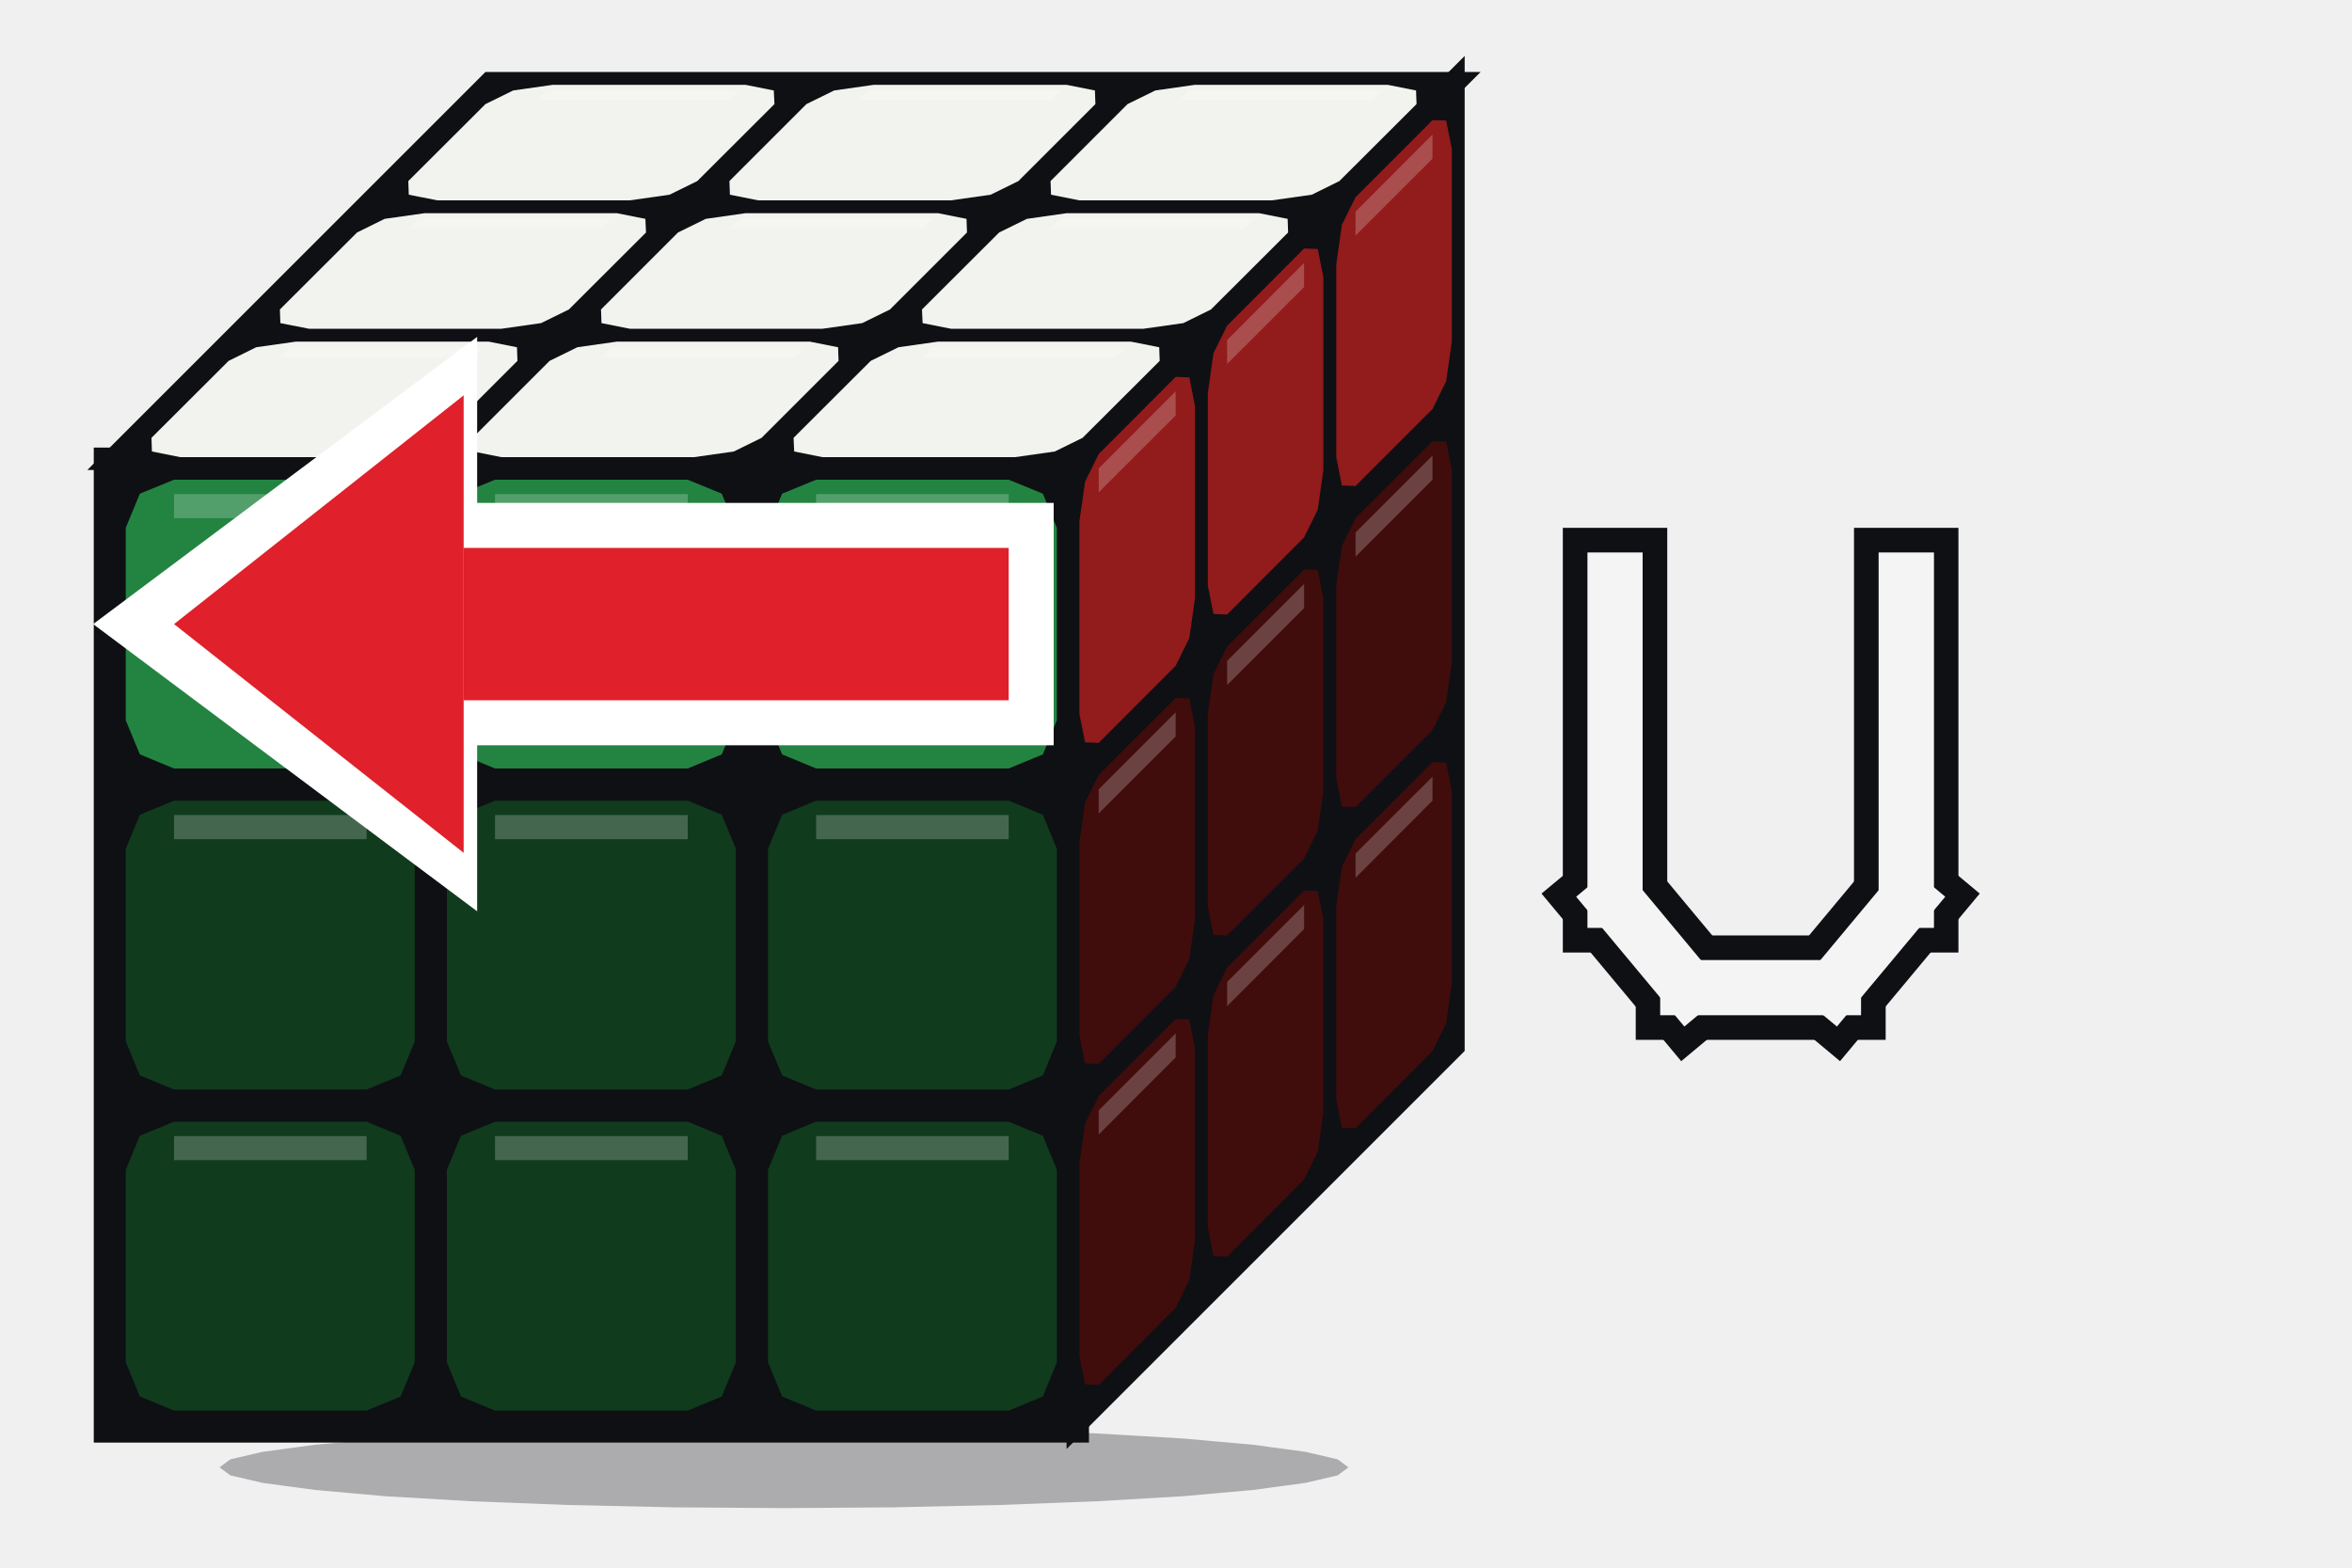
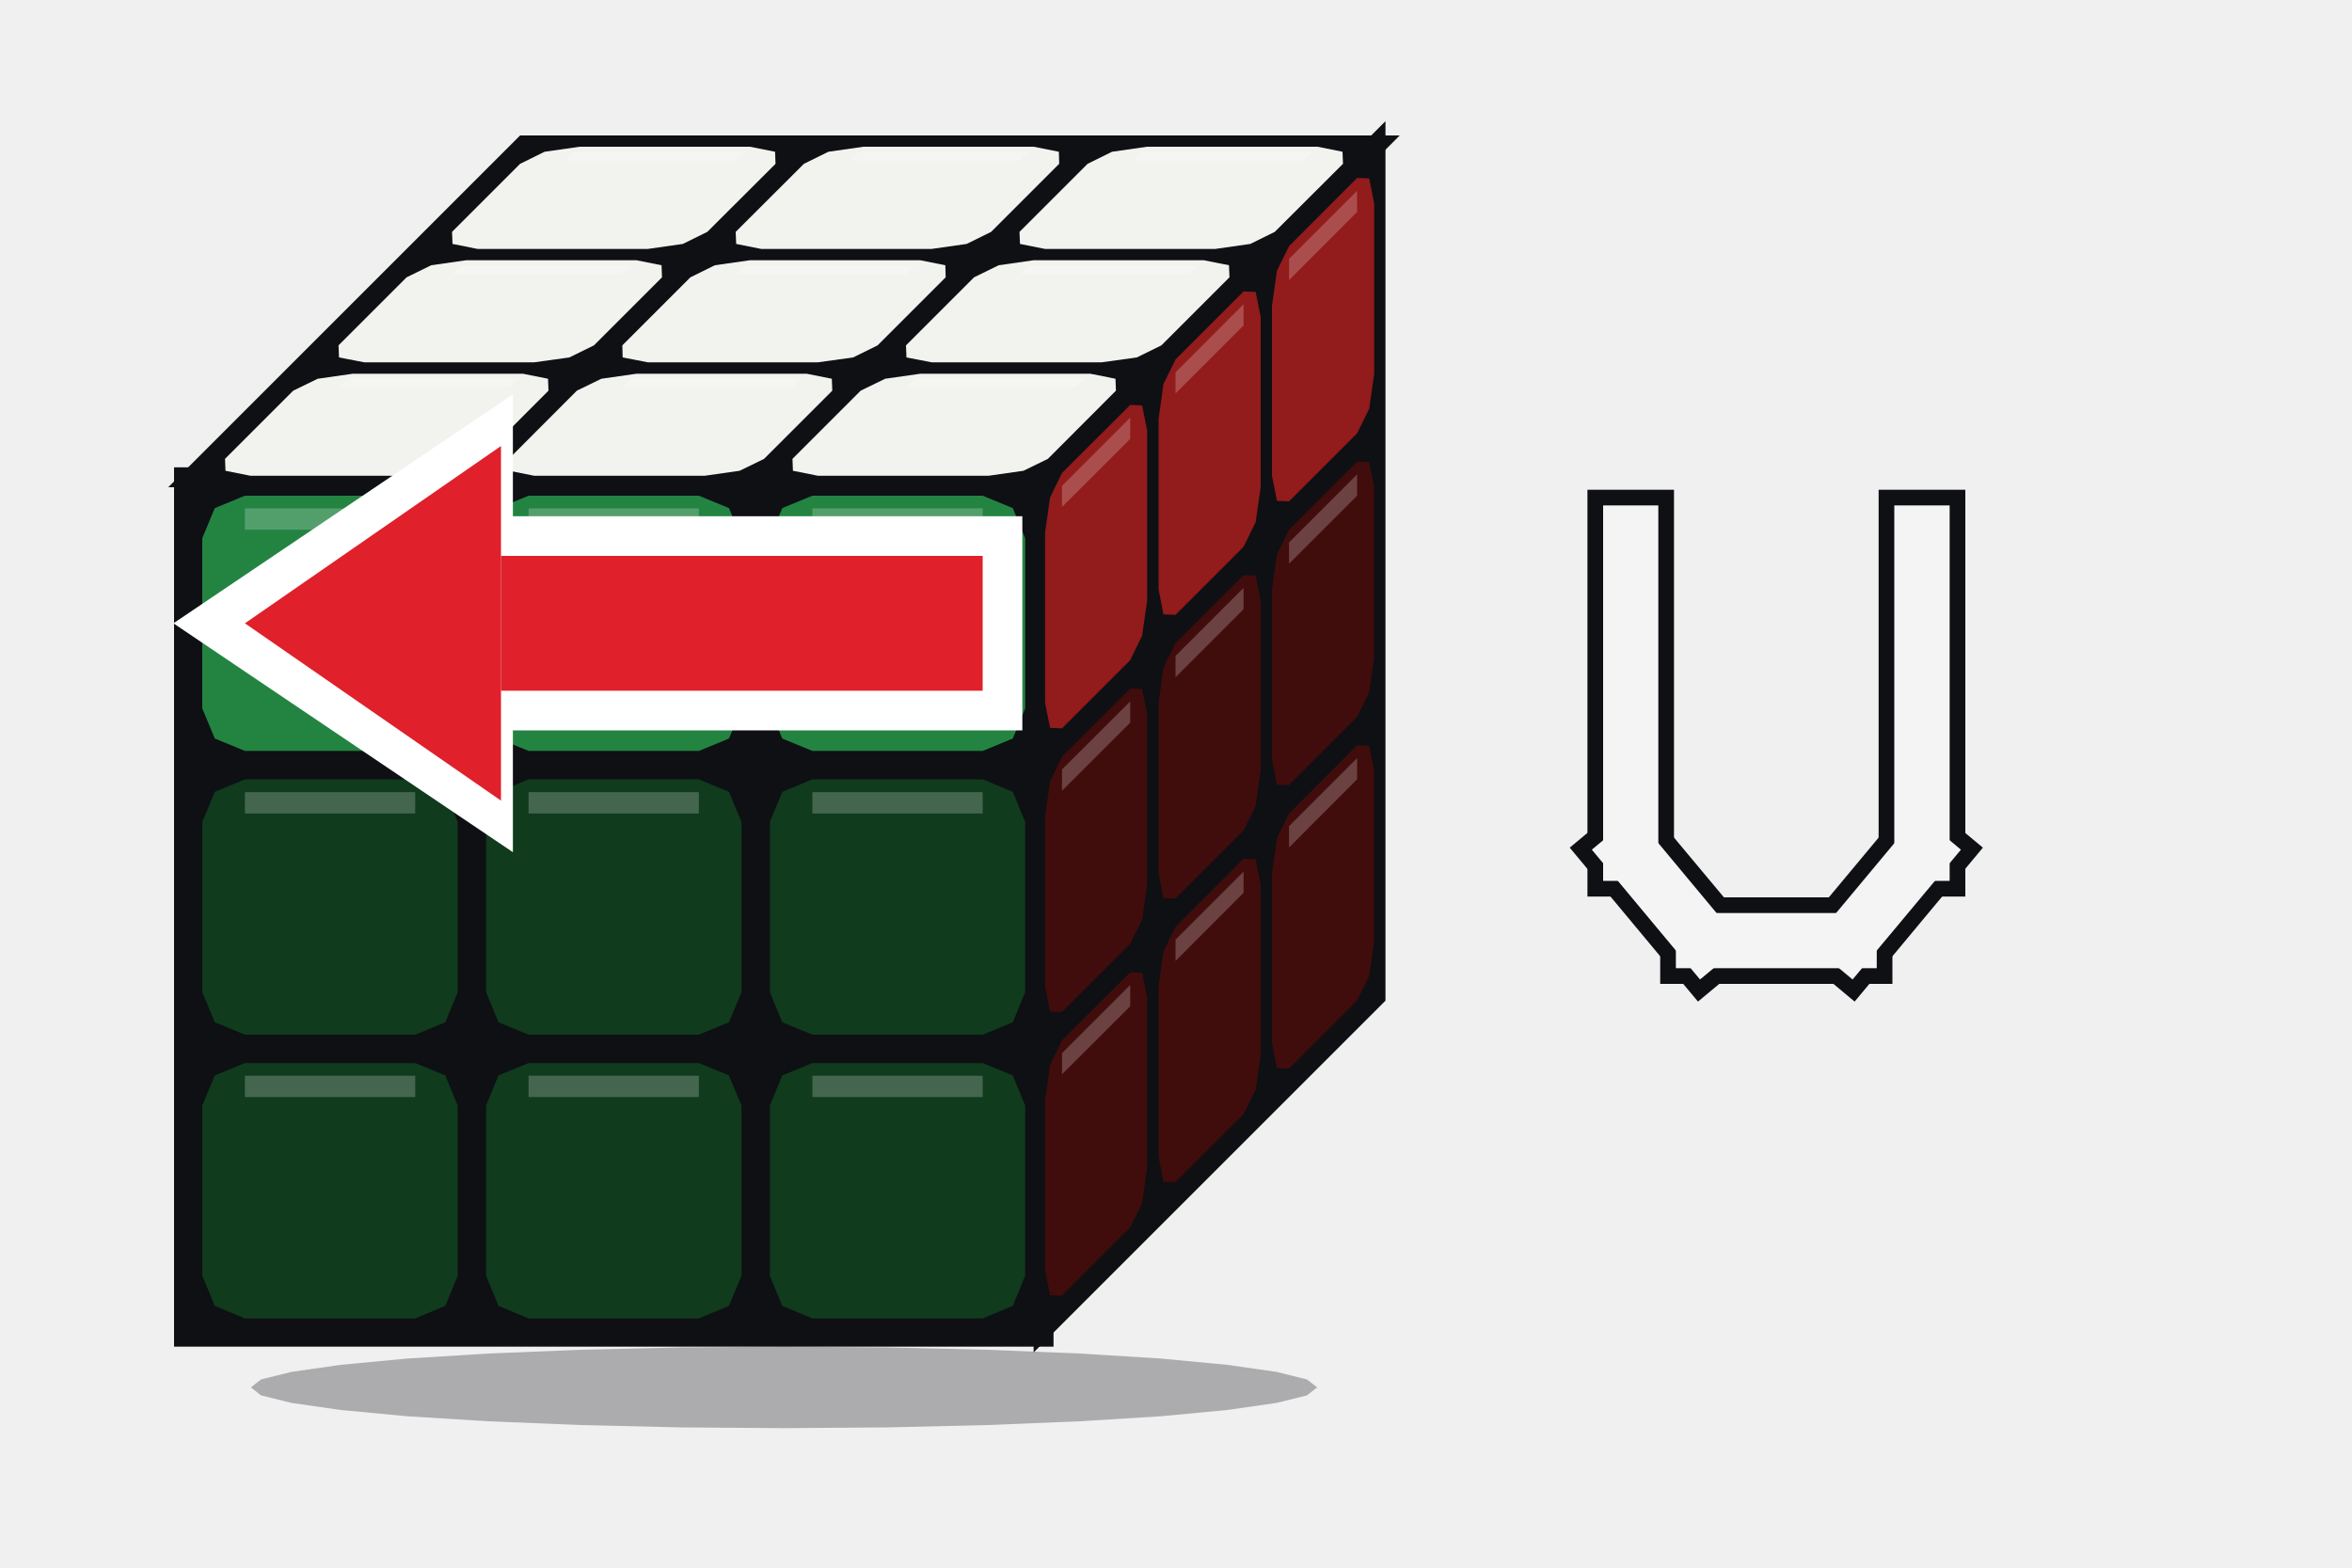
<svg xmlns="http://www.w3.org/2000/svg" viewBox="0 0 150.00 100.00" width="144" height="96">
-   <polygon points="86.00,93.60 85.31,94.11 83.26,94.59 79.93,95.04 75.46,95.44 70.00,95.76 63.78,96.00 57.02,96.15 50.00,96.20 42.98,96.15 36.22,96.00 30.00,95.76 24.54,95.44 20.07,95.04 16.74,94.59 14.69,94.11 14.00,93.60 14.69,93.09 16.74,92.61 20.07,92.16 24.54,91.76 30.00,91.44 36.22,91.20 42.98,91.05 50.00,91.00 57.02,91.05 63.78,91.20 70.00,91.44 75.46,91.76 79.93,92.16 83.26,92.61 85.31,93.09" fill="#0e1014" fill-opacity="0.30" />
-   <polygon points="5.98,92.02 69.45,92.02 69.45,28.55 5.98,28.55" fill="#0e1014" />
-   <polygon points="5.57,29.98 69.04,29.98 94.43,4.59 30.96,4.59" fill="#0e1014" />
-   <polygon points="68.02,92.43 93.41,67.04 93.41,3.57 68.02,28.96" fill="#0e1014" />
-   <polygon points="49.39,6.64 49.35,5.77 47.54,5.41 35.26,5.41 32.73,5.77 30.96,6.64 26.04,11.55 26.07,12.42 27.89,12.78 40.17,12.78 42.70,12.42 44.47,11.55" fill="#f2f2ee" />
-   <polygon points="34.27,6.39 46.56,6.39 47.17,5.78 34.89,5.78" fill="#ffffff" fill-opacity="0.22" />
-   <polygon points="69.86,6.64 69.83,5.77 68.02,5.41 55.73,5.41 53.20,5.77 51.43,6.64 46.52,11.55 46.55,12.42 48.36,12.78 60.65,12.78 63.18,12.42 64.95,11.55" fill="#f2f2ee" />
-   <polygon points="54.75,6.39 67.04,6.39 67.65,5.78 55.36,5.78" fill="#ffffff" fill-opacity="0.22" />
-   <polygon points="90.34,6.64 90.31,5.77 88.50,5.41 76.21,5.41 73.68,5.77 71.91,6.64 67.00,11.55 67.03,12.42 68.84,12.78 81.12,12.78 83.66,12.42 85.42,11.55" fill="#f2f2ee" />
-   <polygon points="75.23,6.39 87.51,6.39 88.13,5.78 75.84,5.78" fill="#ffffff" fill-opacity="0.22" />
-   <polygon points="41.20,14.83 41.16,13.96 39.35,13.60 27.07,13.60 24.53,13.96 22.77,14.83 17.85,19.74 17.88,20.61 19.70,20.97 31.98,20.97 34.51,20.61 36.28,19.74" fill="#f2f2ee" />
-   <polygon points="26.08,14.58 38.37,14.58 38.98,13.97 26.70,13.97" fill="#ffffff" fill-opacity="0.22" />
-   <polygon points="61.67,14.83 61.64,13.96 59.83,13.60 47.54,13.60 45.01,13.96 43.24,14.83 38.33,19.74 38.36,20.61 40.17,20.97 52.46,20.97 54.99,20.61 56.76,19.74" fill="#f2f2ee" />
-   <polygon points="46.56,14.58 58.85,14.58 59.46,13.97 47.17,13.97" fill="#ffffff" fill-opacity="0.22" />
-   <polygon points="82.15,14.83 82.12,13.96 80.30,13.60 68.02,13.60 65.49,13.96 63.72,14.83 58.80,19.74 58.84,20.61 60.65,20.97 72.93,20.97 75.47,20.61 77.23,19.74" fill="#f2f2ee" />
-   <polygon points="67.04,14.58 79.32,14.58 79.94,13.97 67.65,13.97" fill="#ffffff" fill-opacity="0.22" />
-   <polygon points="33.00,23.02 32.97,22.15 31.16,21.79 18.88,21.79 16.34,22.15 14.58,23.02 9.66,27.93 9.69,28.80 11.50,29.16 23.79,29.16 26.32,28.80 28.09,27.93" fill="#f2f2ee" />
-   <polygon points="17.89,22.77 30.18,22.77 30.79,22.16 18.51,22.16" fill="#ffffff" fill-opacity="0.22" />
-   <polygon points="53.48,23.02 53.45,22.15 51.64,21.79 39.35,21.79 36.82,22.15 35.05,23.02 30.14,27.93 30.17,28.80 31.98,29.16 44.27,29.16 46.80,28.80 48.57,27.93" fill="#f2f2ee" />
-   <polygon points="38.37,22.77 50.66,22.77 51.27,22.16 38.98,22.16" fill="#ffffff" fill-opacity="0.22" />
-   <polygon points="73.96,23.02 73.93,22.15 72.11,21.79 59.83,21.79 57.30,22.15 55.53,23.02 50.61,27.93 50.65,28.80 52.46,29.16 64.74,29.16 67.27,28.80 69.04,27.93" fill="#f2f2ee" />
-   <polygon points="58.85,22.77 71.13,22.77 71.75,22.16 59.46,22.16" fill="#ffffff" fill-opacity="0.22" />
-   <polygon points="76.21,25.89 75.85,24.07 74.98,24.04 70.07,28.96 69.20,30.73 68.84,33.26 68.84,45.54 69.20,47.35 70.07,47.39 74.98,42.47 75.85,40.70 76.21,38.17" fill="#921b1b" />
-   <polygon points="70.07,31.41 74.98,26.50 74.98,24.96 70.07,29.88" fill="#ffffff" fill-opacity="0.22" />
-   <polygon points="84.40,17.70 84.04,15.88 83.17,15.85 78.26,20.77 77.39,22.53 77.03,25.07 77.03,37.35 77.39,39.16 78.26,39.20 83.17,34.28 84.04,32.51 84.40,29.98" fill="#921b1b" />
-   <polygon points="78.26,23.22 83.17,18.31 83.17,16.77 78.26,21.69" fill="#ffffff" fill-opacity="0.22" />
-   <polygon points="92.59,9.50 92.23,7.69 91.36,7.66 86.45,12.58 85.58,14.34 85.22,16.88 85.22,29.16 85.58,30.97 86.45,31.00 91.36,26.09 92.23,24.32 92.59,21.79" fill="#921b1b" />
-   <polygon points="86.45,15.03 91.36,10.12 91.36,8.58 86.45,13.50" fill="#ffffff" fill-opacity="0.22" />
-   <polygon points="76.21,46.36 75.85,44.55 74.98,44.52 70.07,49.43 69.20,51.20 68.84,53.73 68.84,66.02 69.20,67.83 70.07,67.86 74.98,62.95 75.85,61.18 76.21,58.65" fill="#410c0c" />
-   <polygon points="70.07,51.89 74.98,46.98 74.98,45.44 70.07,50.35" fill="#ffffff" fill-opacity="0.22" />
-   <polygon points="84.40,38.17 84.04,36.36 83.17,36.33 78.26,41.24 77.39,43.01 77.03,45.54 77.03,57.83 77.39,59.64 78.26,59.67 83.17,54.76 84.04,52.99 84.40,50.46" fill="#410c0c" />
-   <polygon points="78.26,43.70 83.17,38.79 83.17,37.25 78.26,42.16" fill="#ffffff" fill-opacity="0.22" />
-   <polygon points="92.59,29.98 92.23,28.17 91.36,28.14 86.45,33.05 85.58,34.82 85.22,37.35 85.22,49.64 85.58,51.45 86.45,51.48 91.36,46.57 92.23,44.80 92.59,42.27" fill="#410c0c" />
-   <polygon points="86.45,35.51 91.36,30.60 91.36,29.06 86.45,33.97" fill="#ffffff" fill-opacity="0.22" />
-   <polygon points="76.21,66.84 75.85,65.03 74.98,65.00 70.07,69.91 69.20,71.68 68.84,74.21 68.84,86.50 69.20,88.31 70.07,88.34 74.98,83.42 75.85,81.66 76.21,79.12" fill="#410c0c" />
-   <polygon points="70.07,72.37 74.98,67.45 74.98,65.92 70.07,70.83" fill="#ffffff" fill-opacity="0.22" />
-   <polygon points="84.40,58.65 84.04,56.84 83.17,56.80 78.26,61.72 77.39,63.49 77.03,66.02 77.03,78.30 77.39,80.12 78.26,80.15 83.17,75.23 84.04,73.47 84.40,70.93" fill="#410c0c" />
-   <polygon points="78.26,64.18 83.17,59.26 83.17,57.73 78.26,62.64" fill="#ffffff" fill-opacity="0.22" />
-   <polygon points="92.59,50.46 92.23,48.65 91.36,48.61 86.45,53.53 85.58,55.30 85.22,57.83 85.22,70.11 85.58,71.93 86.45,71.96 91.36,67.04 92.23,65.27 92.59,62.74" fill="#410c0c" />
-   <polygon points="86.45,55.99 91.36,51.07 91.36,49.54 86.45,54.45" fill="#ffffff" fill-opacity="0.22" />
-   <polygon points="26.45,33.67 25.55,31.49 23.38,30.60 11.10,30.60 8.92,31.49 8.02,33.67 8.02,45.95 8.92,48.12 11.10,49.02 23.38,49.02 25.55,48.12 26.45,45.95" fill="#238442" />
-   <polygon points="11.10,33.05 23.38,33.05 23.38,31.52 11.10,31.52" fill="#ffffff" fill-opacity="0.22" />
-   <polygon points="46.93,33.67 46.03,31.49 43.86,30.60 31.57,30.60 29.40,31.49 28.50,33.67 28.50,45.95 29.40,48.12 31.57,49.02 43.86,49.02 46.03,48.12 46.93,45.95" fill="#238442" />
-   <polygon points="31.57,33.05 43.86,33.05 43.86,31.52 31.57,31.52" fill="#ffffff" fill-opacity="0.22" />
-   <polygon points="67.40,33.67 66.51,31.49 64.33,30.60 52.05,30.60 49.88,31.49 48.98,33.67 48.98,45.95 49.88,48.12 52.05,49.02 64.33,49.02 66.51,48.12 67.40,45.95" fill="#238442" />
-   <polygon points="52.05,33.05 64.33,33.05 64.33,31.52 52.05,31.52" fill="#ffffff" fill-opacity="0.22" />
-   <polygon points="26.45,54.14 25.55,51.97 23.38,51.07 11.10,51.07 8.92,51.97 8.02,54.14 8.02,66.43 8.92,68.60 11.10,69.50 23.38,69.50 25.55,68.60 26.45,66.43" fill="#103b1d" />
-   <polygon points="11.10,53.53 23.38,53.53 23.38,51.99 11.10,51.99" fill="#ffffff" fill-opacity="0.22" />
-   <polygon points="46.93,54.14 46.03,51.97 43.86,51.07 31.57,51.07 29.40,51.97 28.50,54.14 28.50,66.43 29.40,68.60 31.57,69.50 43.86,69.50 46.03,68.60 46.93,66.43" fill="#103b1d" />
-   <polygon points="31.57,53.53 43.86,53.53 43.86,51.99 31.57,51.99" fill="#ffffff" fill-opacity="0.22" />
-   <polygon points="67.40,54.14 66.51,51.97 64.33,51.07 52.05,51.07 49.88,51.97 48.98,54.14 48.98,66.43 49.88,68.60 52.05,69.50 64.33,69.50 66.51,68.60 67.40,66.43" fill="#103b1d" />
-   <polygon points="52.05,53.53 64.33,53.53 64.33,51.99 52.05,51.99" fill="#ffffff" fill-opacity="0.22" />
-   <polygon points="26.45,74.62 25.55,72.45 23.38,71.55 11.10,71.55 8.92,72.45 8.02,74.62 8.02,86.90 8.92,89.08 11.10,89.98 23.38,89.98 25.55,89.08 26.45,86.90" fill="#103b1d" />
-   <polygon points="11.10,74.00 23.38,74.00 23.38,72.47 11.10,72.47" fill="#ffffff" fill-opacity="0.22" />
-   <polygon points="46.93,74.62 46.03,72.45 43.86,71.55 31.57,71.55 29.40,72.45 28.50,74.62 28.50,86.90 29.40,89.08 31.57,89.98 43.86,89.98 46.03,89.08 46.93,86.90" fill="#103b1d" />
-   <polygon points="31.57,74.00 43.86,74.00 43.86,72.47 31.57,72.47" fill="#ffffff" fill-opacity="0.22" />
-   <polygon points="67.40,74.62 66.51,72.45 64.33,71.55 52.05,71.55 49.88,72.45 48.98,74.62 48.98,86.90 49.88,89.08 52.05,89.98 64.33,89.98 66.51,89.08 67.40,86.90" fill="#103b1d" />
-   <polygon points="52.05,74.00 64.33,74.00 64.33,72.47 52.05,72.47" fill="#ffffff" fill-opacity="0.22" />
-   <polygon points="67.20,47.54 29.57,47.54 29.57,32.08 67.20,32.08" fill="#ffffff" />
-   <polygon points="30.43,58.13 5.94,39.81 30.43,21.49" fill="#ffffff" />
-   <polygon points="64.33,44.67 29.57,44.67 29.57,34.95 64.33,34.95" fill="#e0202a" />
-   <polygon points="29.57,54.40 11.10,39.81 29.57,25.22" fill="#e0202a" />
-   <polygon points="99.67,33.67 99.67,60.76 106.33,60.76 106.33,33.67" fill="#0e1014" />
-   <polygon points="98.31,57.00 107.22,67.69 112.33,63.43 103.43,52.74" fill="#0e1014" />
-   <polygon points="104.32,66.33 120.26,66.33 120.26,59.67 104.32,59.67" fill="#0e1014" />
-   <polygon points="117.35,67.69 126.26,57.00 121.15,52.74 112.24,63.43" fill="#0e1014" />
-   <polygon points="124.90,60.76 124.90,33.67 118.24,33.67 118.24,60.76" fill="#0e1014" />
-   <polygon points="101.24,35.24 101.24,59.19 104.76,59.19 104.76,35.24" fill="#f4f4f4" />
-   <polygon points="100.52,57.20 107.42,65.48 110.13,63.23 103.23,54.94" fill="#f4f4f4" />
-   <polygon points="105.88,64.76 118.69,64.76 118.69,61.24 105.88,61.24" fill="#f4f4f4" />
-   <polygon points="117.15,65.48 124.06,57.20 121.35,54.94 114.44,63.23" fill="#f4f4f4" />
-   <polygon points="123.34,59.19 123.34,35.24 119.81,35.24 119.81,59.19" fill="#f4f4f4" />
+   <polygon points="84.00,88.50 83.35,89.01 81.41,89.49 78.27,89.94 74.04,90.34 68.89,90.66 63.01,90.90 56.63,91.05 50.00,91.10 43.37,91.05 36.99,90.90 31.11,90.66 25.96,90.34 21.73,89.94 18.59,89.49 16.65,89.01 16.00,88.50 16.65,87.99 18.59,87.51 21.73,87.06 25.96,86.66 31.11,86.34 36.99,86.10 43.37,85.95 50.00,85.90 56.63,85.95 63.01,86.10 68.89,86.34 74.04,86.66 78.27,87.06 81.41,87.51 83.35,87.99" fill="#0e1014" fill-opacity="0.30" />
+   <polygon points="11.10,85.90 67.19,85.90 67.19,29.81 11.10,29.81" fill="#0e1014" />
+   <polygon points="10.73,31.08 66.83,31.08 89.27,8.64 33.17,8.64" fill="#0e1014" />
+   <polygon points="65.92,86.27 88.36,63.83 88.36,7.73 65.92,30.17" fill="#0e1014" />
+   <polygon points="49.46,10.45 49.43,9.68 47.83,9.36 36.97,9.36 34.73,9.68 33.17,10.45 28.83,14.79 28.86,15.56 30.46,15.88 41.31,15.88 43.55,15.56 45.11,14.79" fill="#f2f2ee" />
+   <polygon points="36.10,10.23 46.96,10.23 47.50,9.69 36.65,9.69" fill="#ffffff" fill-opacity="0.22" />
+   <polygon points="67.55,10.45 67.53,9.68 65.92,9.36 55.07,9.36 52.83,9.68 51.27,10.45 46.92,14.79 46.95,15.56 48.55,15.88 59.41,15.88 61.65,15.56 63.21,14.79" fill="#f2f2ee" />
+   <polygon points="54.20,10.23 65.06,10.23 65.60,9.69 54.74,9.69" fill="#ffffff" fill-opacity="0.22" />
+   <polygon points="85.65,10.45 85.62,9.68 84.02,9.36 73.16,9.36 70.92,9.68 69.36,10.45 65.02,14.79 65.05,15.56 66.65,15.88 77.50,15.88 79.74,15.56 81.30,14.79" fill="#f2f2ee" />
+   <polygon points="72.29,10.23 83.15,10.23 83.69,9.69 72.84,9.69" fill="#ffffff" fill-opacity="0.22" />
+   <polygon points="42.22,17.69 42.19,16.92 40.59,16.60 29.73,16.60 27.50,16.92 25.93,17.69 21.59,22.03 21.62,22.80 23.22,23.11 34.08,23.11 36.31,22.80 37.88,22.03" fill="#f2f2ee" />
+   <polygon points="28.86,17.47 39.72,17.47 40.26,16.93 29.41,16.93" fill="#ffffff" fill-opacity="0.22" />
+   <polygon points="60.31,17.69 60.29,16.92 58.69,16.60 47.83,16.60 45.59,16.92 44.03,17.69 39.69,22.03 39.71,22.80 41.31,23.11 52.17,23.11 54.41,22.80 55.97,22.03" fill="#f2f2ee" />
+   <polygon points="46.96,17.47 57.82,17.47 58.36,16.93 47.50,16.93" fill="#ffffff" fill-opacity="0.22" />
+   <polygon points="78.41,17.69 78.38,16.92 76.78,16.60 65.92,16.60 63.69,16.92 62.12,17.69 57.78,22.03 57.81,22.80 59.41,23.11 70.27,23.11 72.50,22.80 74.07,22.03" fill="#f2f2ee" />
+   <polygon points="65.06,17.47 75.91,17.47 76.46,16.93 65.60,16.93" fill="#ffffff" fill-opacity="0.22" />
+   <polygon points="34.98,24.92 34.95,24.16 33.35,23.84 22.50,23.84 20.26,24.16 18.70,24.92 14.35,29.27 14.38,30.03 15.98,30.35 26.84,30.35 29.08,30.03 30.64,29.27" fill="#f2f2ee" />
+   <polygon points="21.63,24.71 32.48,24.71 33.03,24.16 22.17,24.16" fill="#ffffff" fill-opacity="0.22" />
+   <polygon points="53.08,24.92 53.05,24.16 51.45,23.84 40.59,23.84 38.35,24.16 36.79,24.92 32.45,29.27 32.47,30.03 34.08,30.35 44.93,30.35 47.17,30.03 48.73,29.27" fill="#f2f2ee" />
+   <polygon points="39.72,24.71 50.58,24.71 51.12,24.16 40.26,24.16" fill="#ffffff" fill-opacity="0.22" />
+   <polygon points="71.17,24.92 71.14,24.16 69.54,23.84 58.69,23.84 56.45,24.16 54.89,24.92 50.54,29.27 50.57,30.03 52.17,30.35 63.03,30.35 65.27,30.03 66.83,29.27" fill="#f2f2ee" />
+   <polygon points="57.82,24.71 68.67,24.71 69.22,24.16 58.36,24.16" fill="#ffffff" fill-opacity="0.22" />
+   <polygon points="73.16,27.46 72.84,25.86 72.08,25.83 67.73,30.17 66.97,31.73 66.65,33.97 66.65,44.83 66.97,46.43 67.73,46.46 72.08,42.11 72.84,40.55 73.16,38.31" fill="#921b1b" />
+   <polygon points="67.73,32.34 72.08,28.00 72.08,26.64 67.73,30.99" fill="#ffffff" fill-opacity="0.22" />
+   <polygon points="80.40,20.22 80.08,18.62 79.31,18.59 74.97,22.93 74.20,24.50 73.89,26.73 73.89,37.59 74.20,39.19 74.97,39.22 79.31,34.88 80.08,33.31 80.40,31.08" fill="#921b1b" />
+   <polygon points="74.97,25.10 79.31,20.76 79.31,19.40 74.97,23.75" fill="#ffffff" fill-opacity="0.22" />
+   <polygon points="87.64,12.98 87.32,11.38 86.55,11.35 82.21,15.70 81.44,17.26 81.12,19.50 81.12,30.35 81.44,31.95 82.21,31.98 86.55,27.64 87.32,26.08 87.64,23.84" fill="#921b1b" />
+   <polygon points="82.21,17.87 86.55,13.52 86.55,12.17 82.21,16.51" fill="#ffffff" fill-opacity="0.22" />
+   <polygon points="73.16,45.55 72.84,43.95 72.08,43.92 67.73,48.27 66.97,49.83 66.65,52.07 66.65,62.92 66.97,64.53 67.73,64.55 72.08,60.21 72.84,58.65 73.16,56.41" fill="#410c0c" />
+   <polygon points="67.73,50.44 72.08,46.10 72.08,44.74 67.73,49.08" fill="#ffffff" fill-opacity="0.22" />
+   <polygon points="80.40,38.31 80.08,36.71 79.31,36.69 74.97,41.03 74.20,42.59 73.89,44.83 73.89,55.69 74.20,57.29 74.97,57.31 79.31,52.97 80.08,51.41 80.40,49.17" fill="#410c0c" />
+   <polygon points="74.97,43.20 79.31,38.86 79.31,37.50 74.97,41.84" fill="#ffffff" fill-opacity="0.22" />
+   <polygon points="87.64,31.08 87.32,29.47 86.55,29.45 82.21,33.79 81.44,35.35 81.12,37.59 81.12,48.45 81.44,50.05 82.21,50.08 86.55,45.73 87.32,44.17 87.64,41.93" fill="#410c0c" />
+   <polygon points="82.21,35.96 86.55,31.62 86.55,30.26 82.21,34.60" fill="#ffffff" fill-opacity="0.22" />
+   <polygon points="73.16,63.65 72.84,62.05 72.08,62.02 67.73,66.36 66.97,67.92 66.65,70.16 66.65,81.02 66.97,82.62 67.73,82.65 72.08,78.30 72.84,76.74 73.16,74.50" fill="#410c0c" />
+   <polygon points="67.73,68.53 72.08,64.19 72.08,62.83 67.73,67.18" fill="#ffffff" fill-opacity="0.22" />
+   <polygon points="80.40,56.41 80.08,54.81 79.31,54.78 74.97,59.12 74.20,60.69 73.89,62.92 73.89,73.78 74.20,75.38 74.97,75.41 79.31,71.07 80.08,69.50 80.40,67.27" fill="#410c0c" />
+   <polygon points="74.97,61.30 79.31,56.95 79.31,55.60 74.97,59.94" fill="#ffffff" fill-opacity="0.22" />
+   <polygon points="87.64,49.17 87.32,47.57 86.55,47.54 82.21,51.89 81.44,53.45 81.12,55.69 81.12,66.54 81.44,68.14 82.21,68.17 86.55,63.83 87.32,62.27 87.64,60.03" fill="#410c0c" />
+   <polygon points="82.21,54.06 86.55,49.71 86.55,48.36 82.21,52.70" fill="#ffffff" fill-opacity="0.22" />
+   <polygon points="29.19,34.33 28.40,32.41 26.48,31.62 15.62,31.62 13.70,32.41 12.90,34.33 12.90,45.19 13.70,47.11 15.62,47.90 26.48,47.90 28.40,47.11 29.19,45.19" fill="#238442" />
+   <polygon points="15.62,33.79 26.48,33.79 26.48,32.43 15.62,32.43" fill="#ffffff" fill-opacity="0.22" />
+   <polygon points="47.29,34.33 46.49,32.41 44.57,31.62 33.71,31.62 31.79,32.41 31.00,34.33 31.00,45.19 31.79,47.11 33.71,47.90 44.57,47.90 46.49,47.11 47.29,45.19" fill="#238442" />
+   <polygon points="33.71,33.79 44.57,33.79 44.57,32.43 33.71,32.43" fill="#ffffff" fill-opacity="0.22" />
+   <polygon points="65.38,34.33 64.59,32.41 62.67,31.62 51.81,31.62 49.89,32.41 49.10,34.33 49.10,45.19 49.89,47.11 51.81,47.90 62.67,47.90 64.59,47.11 65.38,45.19" fill="#238442" />
+   <polygon points="51.81,33.79 62.67,33.79 62.67,32.43 51.81,32.43" fill="#ffffff" fill-opacity="0.22" />
+   <polygon points="29.19,52.43 28.40,50.51 26.48,49.71 15.62,49.71 13.70,50.51 12.90,52.43 12.90,63.29 13.70,65.21 15.62,66.00 26.48,66.00 28.40,65.21 29.19,63.29" fill="#103b1d" />
+   <polygon points="15.62,51.89 26.48,51.89 26.48,50.53 15.62,50.53" fill="#ffffff" fill-opacity="0.22" />
+   <polygon points="47.29,52.43 46.49,50.51 44.57,49.71 33.71,49.71 31.79,50.51 31.00,52.43 31.00,63.29 31.79,65.21 33.71,66.00 44.57,66.00 46.49,65.21 47.29,63.29" fill="#103b1d" />
+   <polygon points="33.71,51.89 44.57,51.89 44.57,50.53 33.71,50.53" fill="#ffffff" fill-opacity="0.22" />
+   <polygon points="65.38,52.43 64.59,50.51 62.67,49.71 51.81,49.71 49.89,50.51 49.10,52.43 49.10,63.29 49.89,65.21 51.81,66.00 62.67,66.00 64.59,65.21 65.38,63.29" fill="#103b1d" />
+   <polygon points="51.81,51.89 62.67,51.89 62.67,50.53 51.81,50.53" fill="#ffffff" fill-opacity="0.22" />
+   <polygon points="29.19,70.52 28.40,68.60 26.48,67.81 15.62,67.81 13.70,68.60 12.90,70.52 12.90,81.38 13.70,83.30 15.62,84.10 26.48,84.10 28.40,83.30 29.19,81.38" fill="#103b1d" />
+   <polygon points="15.62,69.98 26.48,69.98 26.48,68.62 15.62,68.62" fill="#ffffff" fill-opacity="0.22" />
+   <polygon points="47.29,70.52 46.49,68.60 44.57,67.81 33.71,67.81 31.79,68.60 31.00,70.52 31.00,81.38 31.79,83.30 33.71,84.10 44.57,84.10 46.49,83.30 47.29,81.38" fill="#103b1d" />
+   <polygon points="33.71,69.98 44.57,69.98 44.57,68.62 33.71,68.62" fill="#ffffff" fill-opacity="0.22" />
+   <polygon points="65.38,70.52 64.59,68.60 62.67,67.81 51.81,67.81 49.89,68.60 49.10,70.52 49.10,81.38 49.89,83.30 51.81,84.10 62.67,84.10 64.59,83.30 65.38,81.38" fill="#103b1d" />
+   <polygon points="51.81,69.98 62.67,69.98 62.67,68.62 51.81,68.62" fill="#ffffff" fill-opacity="0.22" />
+   <polygon points="65.20,46.59 31.95,46.59 31.95,32.93 65.20,32.93" fill="#ffffff" />
+   <polygon points="32.71,54.36 11.06,39.76 32.71,25.16" fill="#ffffff" />
+   <polygon points="62.67,44.06 31.95,44.06 31.95,35.46 62.67,35.46" fill="#e0202a" />
+   <polygon points="31.95,51.07 15.62,39.76 31.95,28.45" fill="#e0202a" />
+   <polygon points="101.24,31.24 101.24,57.19 106.76,57.19 106.76,31.24" fill="#0e1014" />
+   <polygon points="100.11,54.07 108.29,63.89 112.54,60.35 104.35,50.54" fill="#0e1014" />
+   <polygon points="105.88,62.76 120.69,62.76 120.69,57.24 105.88,57.24" fill="#0e1014" />
+   <polygon points="118.28,63.89 126.46,54.07 122.22,50.54 114.04,60.35" fill="#0e1014" />
+   <polygon points="125.34,57.19 125.34,31.24 119.81,31.24 119.81,57.19" fill="#0e1014" />
+   <polygon points="102.24,32.24 102.24,56.19 105.76,56.19 105.76,32.24" fill="#f4f4f4" />
+   <polygon points="101.52,54.20 108.42,62.48 111.13,60.23 104.23,51.94" fill="#f4f4f4" />
+   <polygon points="106.88,61.76 119.69,61.76 119.69,58.24 106.88,58.24" fill="#f4f4f4" />
+   <polygon points="118.15,62.48 125.06,54.20 122.35,51.94 115.44,60.23" fill="#f4f4f4" />
+   <polygon points="124.34,56.19 124.34,32.24 120.81,32.24 120.81,56.19" fill="#f4f4f4" />
</svg>
